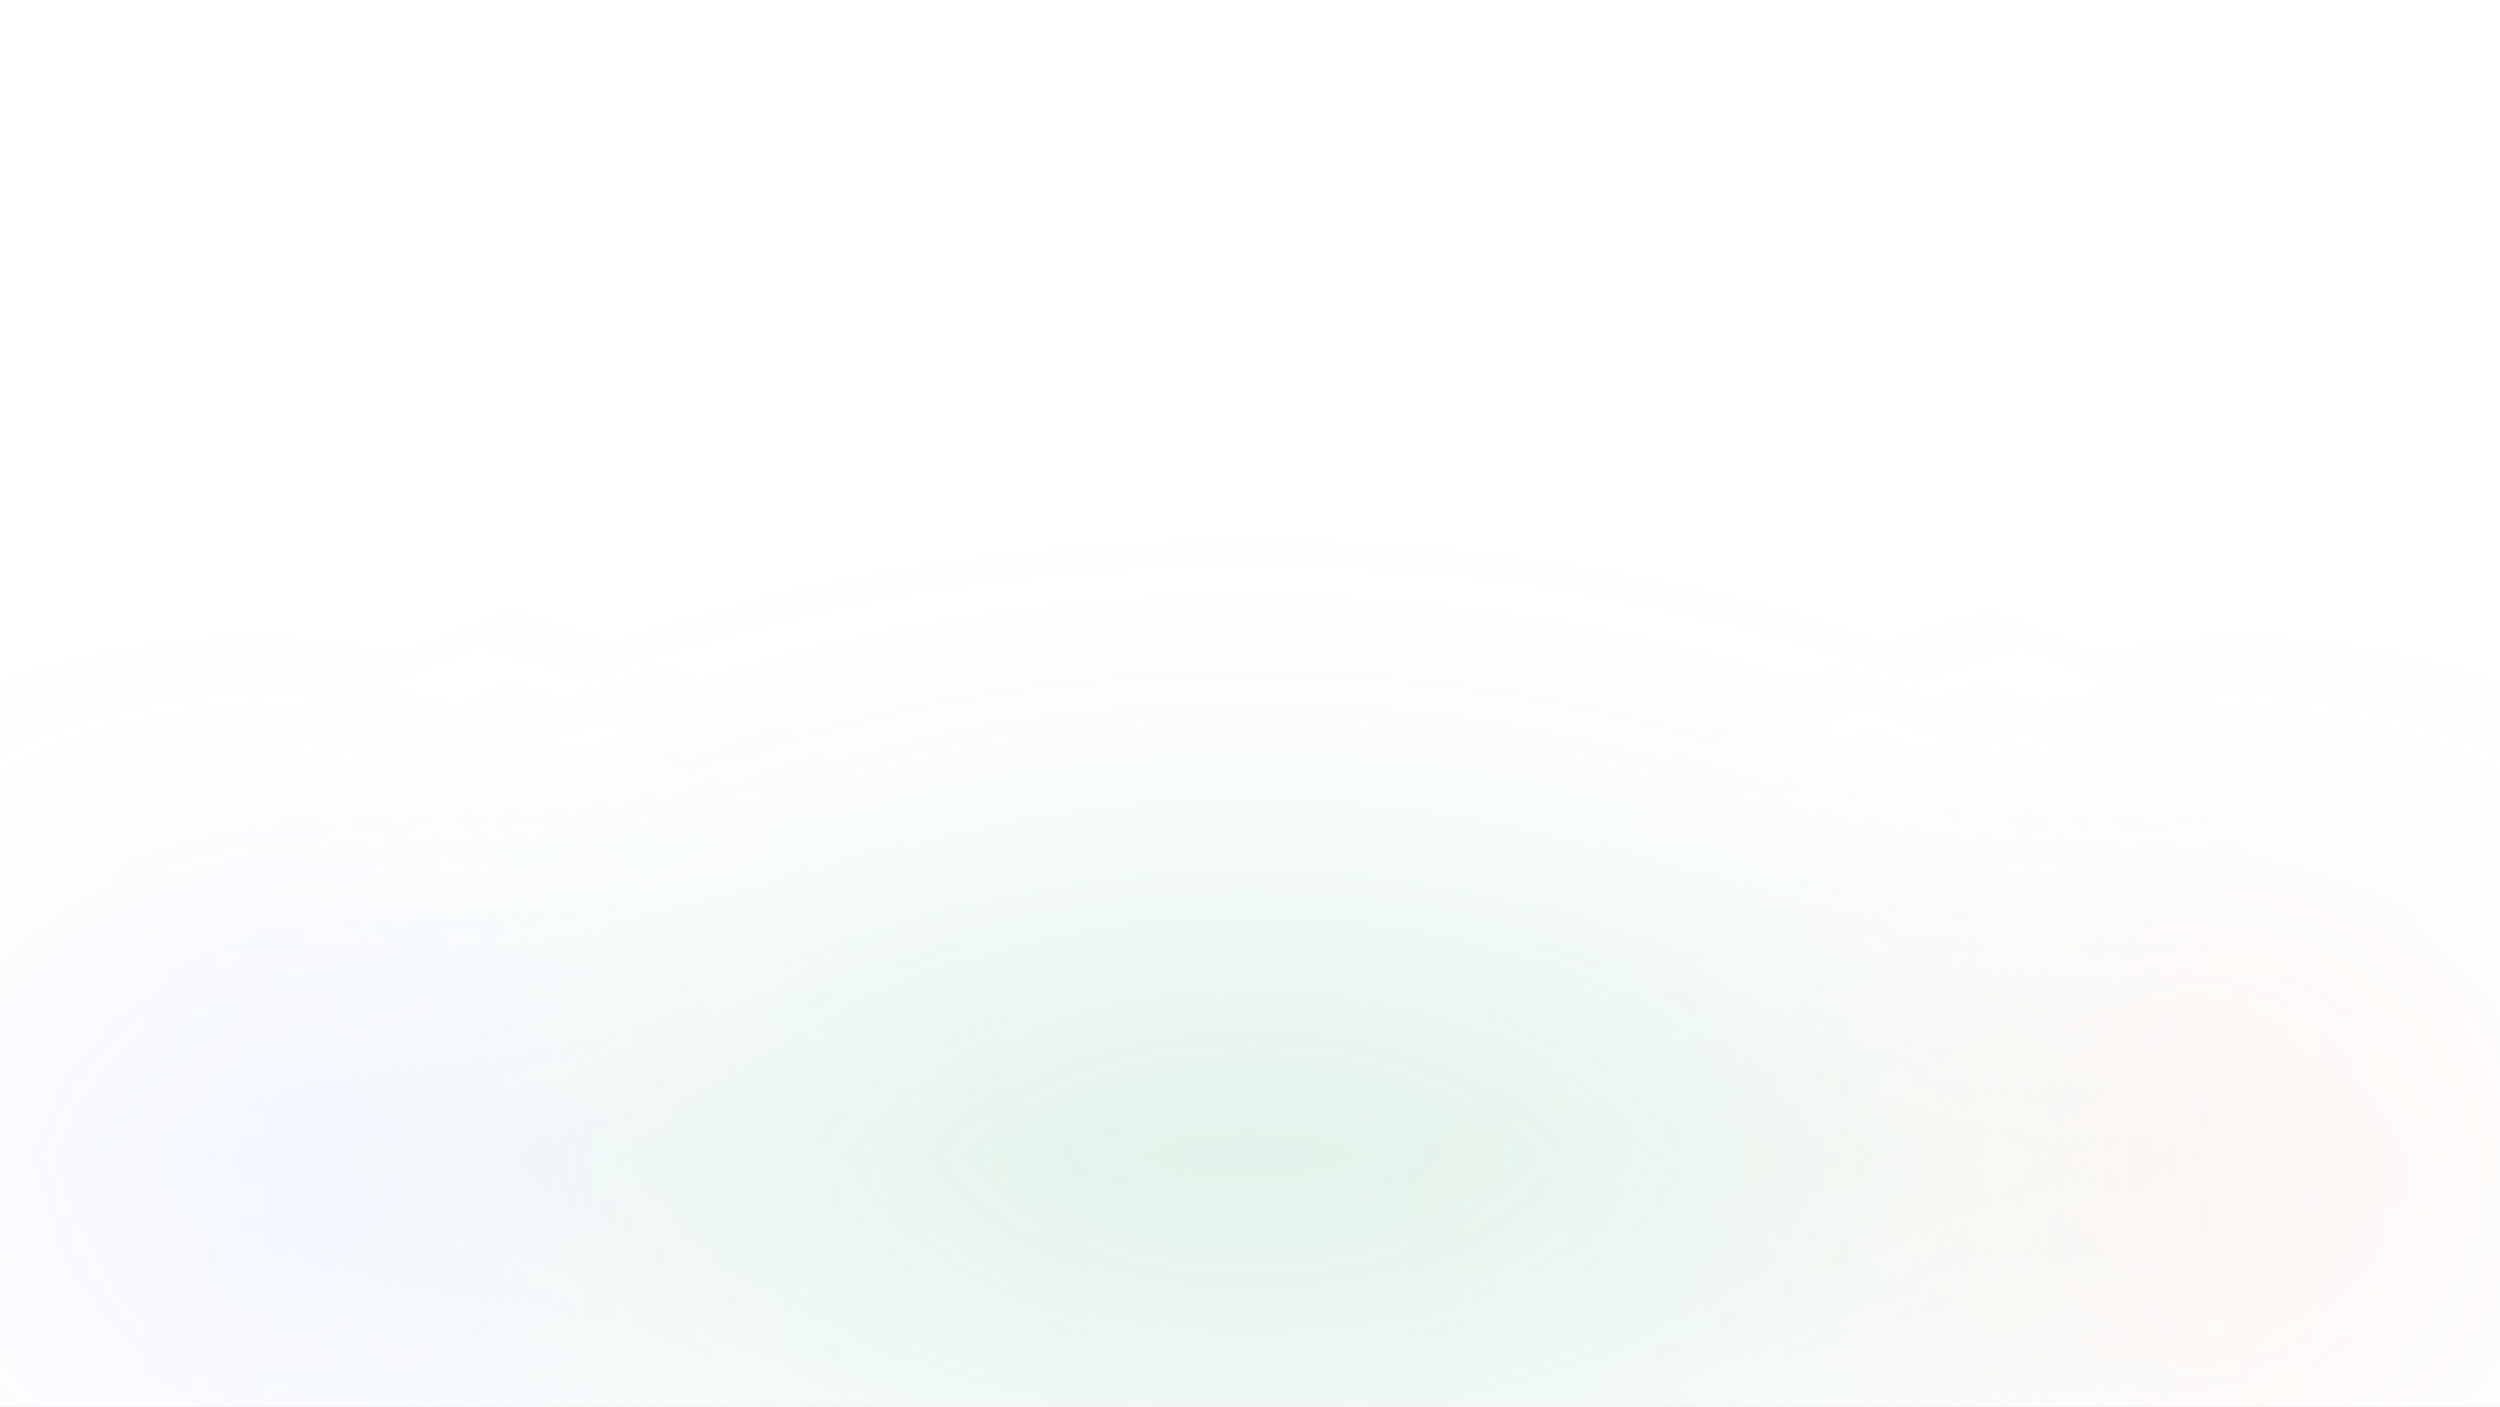
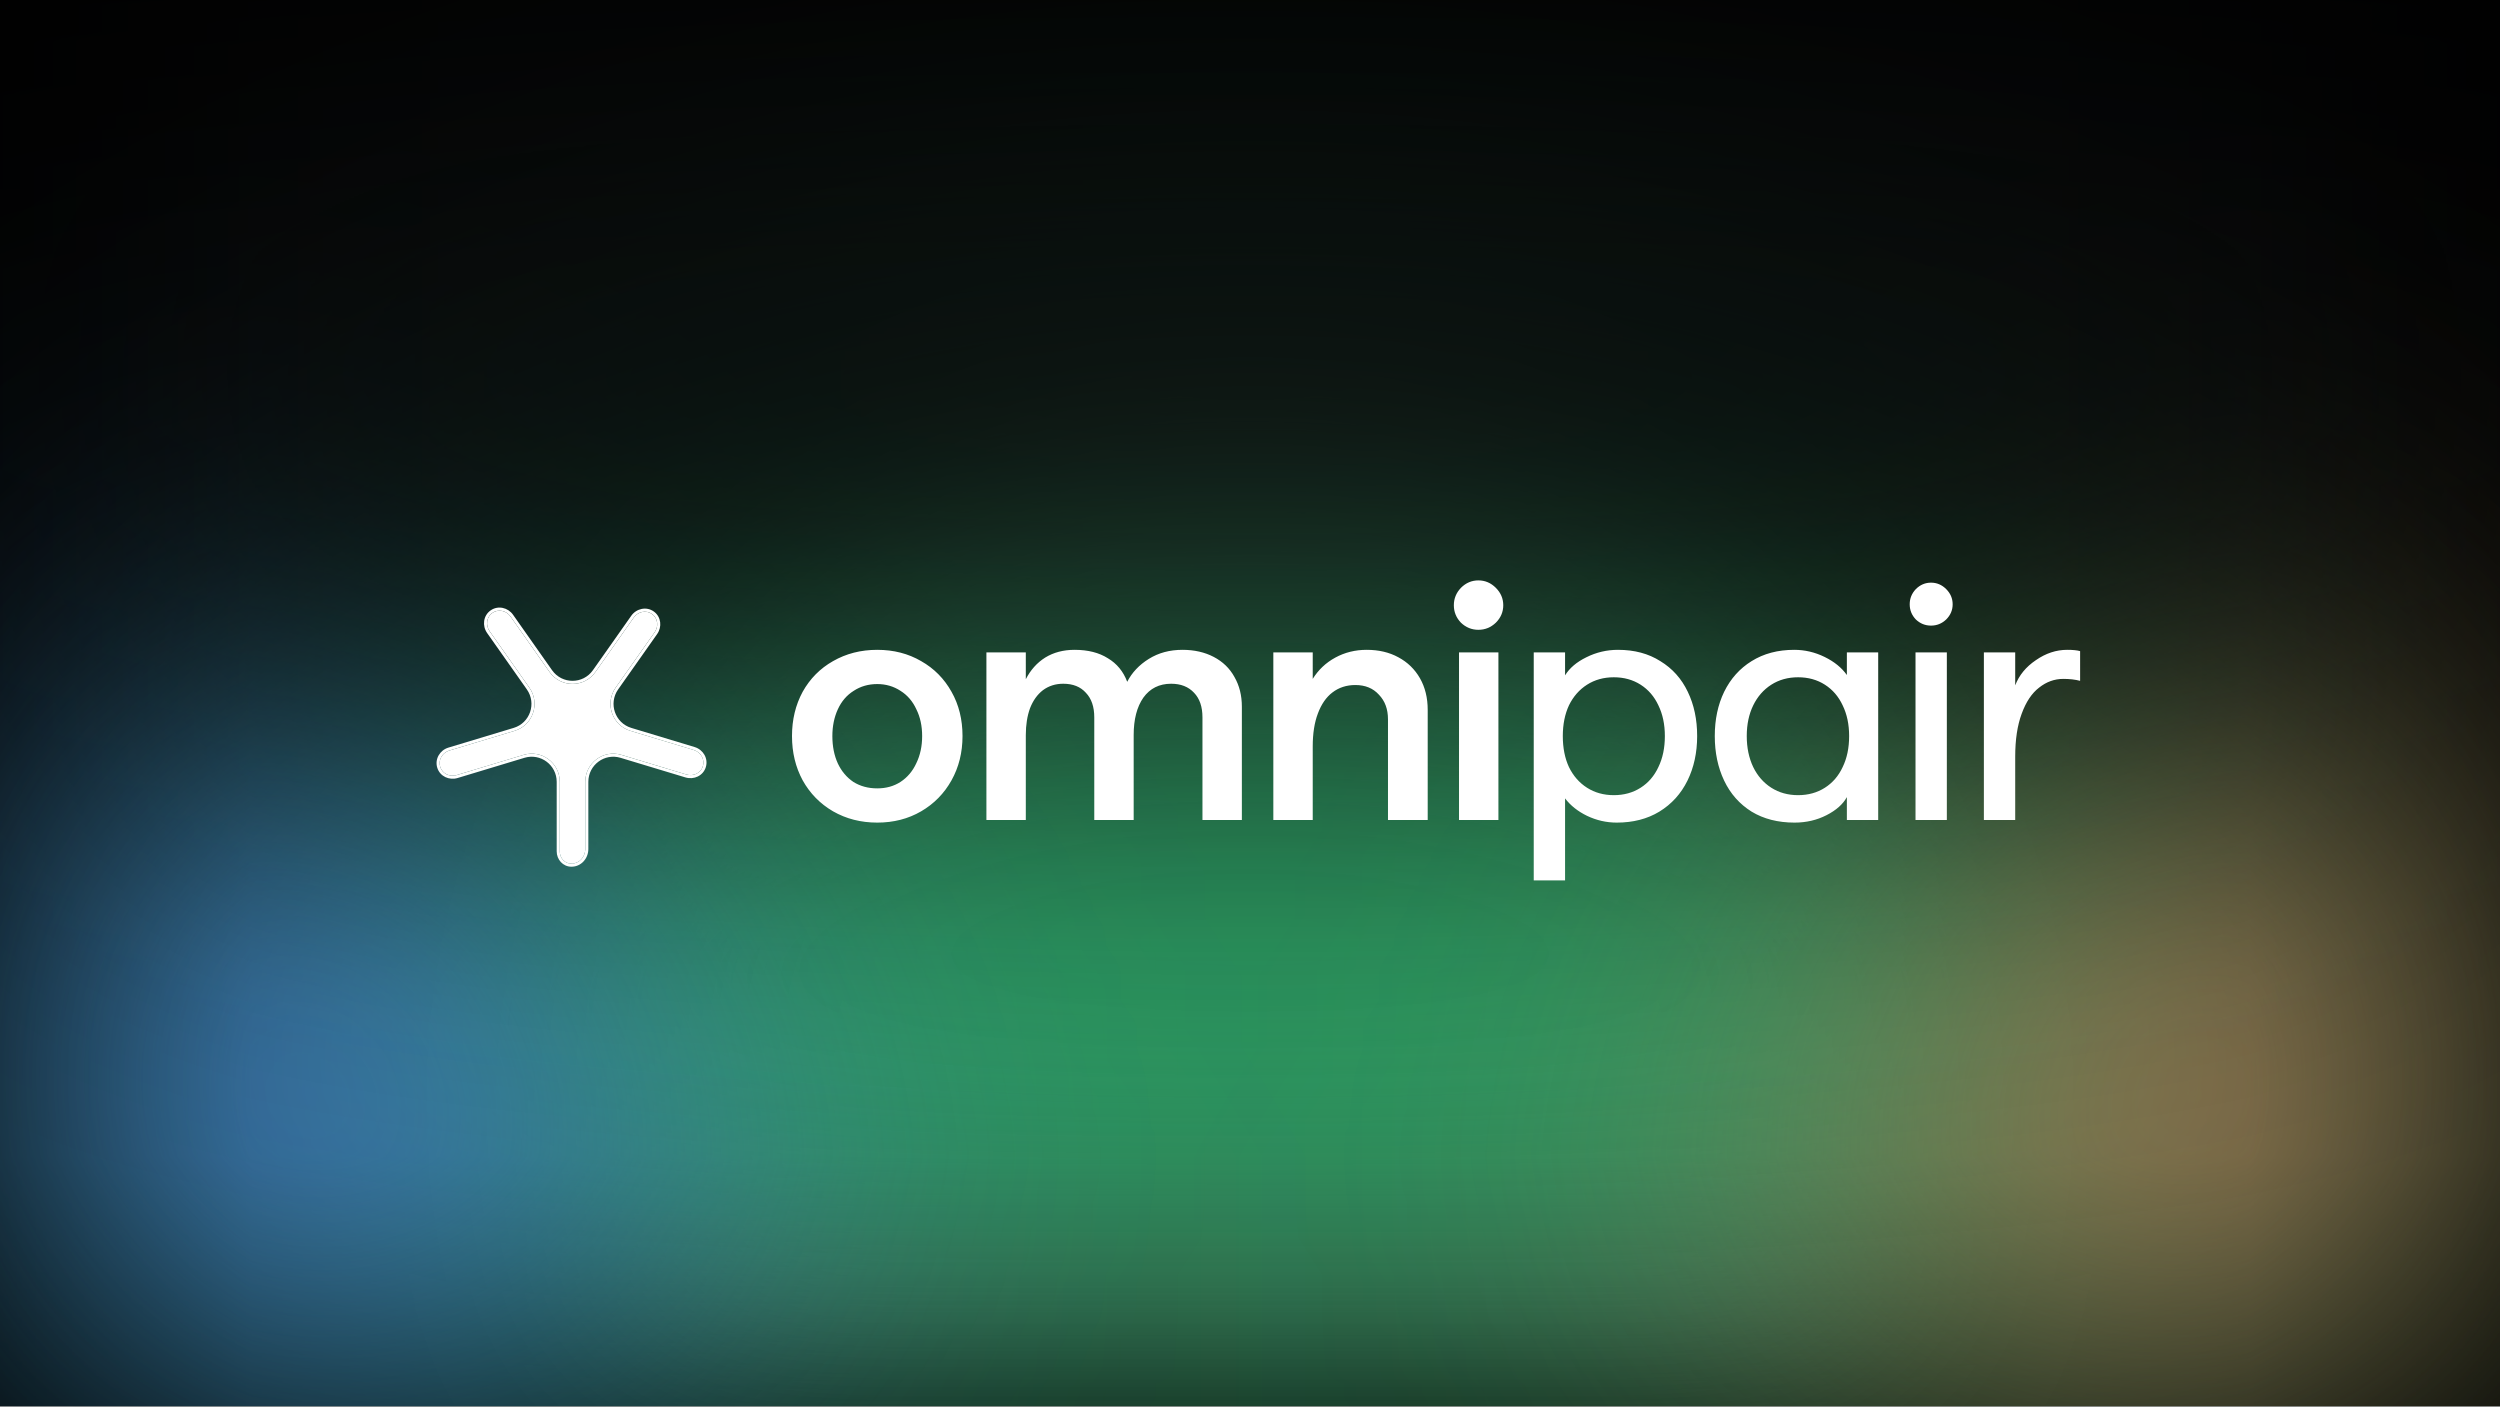
<svg xmlns="http://www.w3.org/2000/svg" width="1200" height="675" viewBox="0 0 1200 675" fill="none">
-   <g clip-path="url(#clip0_1038_98)">
-     <rect width="1200" height="675" fill="white" />
-     <rect x="-200" y="-569" width="1600" height="1600" fill="white" />
-     <g opacity="0.4" filter="url(#filter0_f_1038_98)">
-       <circle cx="600" cy="754.5" r="232.5" fill="white" />
+   <g clip-path="url(#clip0_438_712)">
+     <rect width="1200" height="675" fill="#0A0B0C" />
+     <rect x="-200" y="-569" width="1600" height="1600" fill="black" />
+     <g opacity="0.2" filter="url(#filter0_f_438_712)">
+       <circle cx="600" cy="529" r="310" fill="white" />
    </g>
-     <g opacity="0.4">
-       <g filter="url(#filter1_f_1038_98)">
-         <circle cx="600" cy="1102.5" r="571.5" fill="#2CA868" />
-       </g>
-       <g filter="url(#filter2_f_1038_98)">
-         <circle cx="-97.5" cy="1102.5" r="571.5" fill="#5179FB" />
-       </g>
-       <g filter="url(#filter3_f_1038_98)">
-         <circle cx="1297.5" cy="1102.5" r="571.5" fill="#E07655" />
-       </g>
+     <g filter="url(#filter1_f_438_712)">
+       <circle cx="600" cy="993" r="762" fill="#2CA868" />
    </g>
+     <g filter="url(#filter2_f_438_712)">
+       <circle cx="-330" cy="993" r="762" fill="#5179FB" />
+     </g>
+     <g filter="url(#filter3_f_438_712)">
+       <circle cx="1530" cy="993" r="762" fill="#E07655" />
+     </g>
+     <g filter="url(#filter4_f_438_712)">
+       <ellipse cx="598" cy="173" rx="762" ry="154" fill="#0A0B0C" />
+     </g>
+     <path d="M333.012 360.005C336.352 361.015 338.401 364.446 337.383 367.783C336.37 371.109 332.795 372.762 329.467 371.756L298.255 362.329C289.615 359.725 280.926 366.209 280.926 375.273V407.559C280.926 411.332 278.067 414.547 274.293 414.547C271.1 414.547 268.688 411.856 268.688 408.663V375.273C268.688 366.209 259.975 359.725 251.335 362.329L219.222 372.032C215.9 373.036 212.332 371.405 211.298 368.094C210.253 364.744 212.306 361.28 215.666 360.265L246.979 350.809C255.79 348.156 259.412 337.619 254.101 330.079L235.03 303.007C233.021 300.156 233.485 296.217 236.333 294.206C239.178 292.197 243.051 293.078 245.055 295.926L263.793 322.563C269.178 330.177 280.436 330.177 285.797 322.563L304.201 296.43C306.233 293.545 310.168 292.675 313.019 294.755C315.795 296.781 316.218 300.663 314.238 303.473L295.489 330.079C290.202 337.619 293.8 348.156 302.611 350.809L333.012 360.005Z" fill="white" />
+     <path d="M280.926 407.559V375.273C280.926 366.209 289.615 359.725 298.255 362.329L329.467 371.756C332.691 372.73 336.146 371.21 337.281 368.09L337.383 367.783C338.369 364.55 336.477 361.23 333.322 360.107L333.012 360.005L302.611 350.809C293.8 348.156 290.202 337.619 295.489 330.079L314.238 303.473C316.156 300.751 315.82 297.023 313.272 294.95L313.019 294.755C310.168 292.675 306.233 293.545 304.201 296.43L285.797 322.563C280.436 330.177 269.178 330.177 263.793 322.563L245.055 295.926C243.051 293.078 239.178 292.197 236.333 294.206L236.074 294.4C233.459 296.462 233.084 300.245 235.03 303.007L254.101 330.079C259.412 337.619 255.79 348.156 246.979 350.809L215.666 360.265L215.355 360.367C212.181 361.496 210.286 364.848 211.298 368.094C212.3 371.302 215.68 372.932 218.909 372.118L219.222 372.032L251.335 362.329C259.975 359.725 268.688 366.209 268.688 375.273V408.663L268.696 408.961C268.836 411.922 271.05 414.383 273.996 414.539L274.293 414.547C277.949 414.547 280.746 411.53 280.917 407.911L280.926 407.559ZM282.402 407.559C282.402 412.046 278.981 416.023 274.294 416.023C270.193 416.023 267.212 412.576 267.212 408.663V375.273C267.212 367.195 259.449 361.426 251.762 363.743L251.761 363.742L219.648 373.446C215.65 374.654 211.194 372.713 209.89 368.534C208.575 364.323 211.174 360.079 215.239 358.851L246.552 349.395C254.394 347.034 257.628 337.65 252.894 330.929L233.823 303.858C231.399 300.418 231.894 295.534 235.482 293C239.066 290.47 243.841 291.635 246.262 295.076L264.998 321.71C269.795 328.494 279.819 328.49 284.589 321.713L302.994 295.58C305.446 292.099 310.297 290.942 313.889 293.563C317.39 296.118 317.834 300.932 315.445 304.323L296.696 330.929C291.984 337.654 295.2 347.036 303.037 349.395L303.038 349.396L333.44 358.592C337.481 359.814 340.075 364.018 338.796 368.214C337.516 372.411 333.051 374.381 329.04 373.17L297.829 363.742C290.145 361.426 282.402 367.192 282.402 375.273V407.559Z" fill="white" />
+     <path d="M421.082 394.852C413.228 394.852 406.149 393.044 399.845 389.426C393.644 385.809 388.787 380.849 385.273 374.545C381.863 368.241 380.158 361.162 380.158 353.307C380.158 345.453 381.863 338.374 385.273 332.07C388.787 325.766 393.644 320.857 399.845 317.343C406.149 313.726 413.228 311.918 421.082 311.918C428.936 311.918 435.964 313.726 442.165 317.343C448.365 320.857 453.222 325.766 456.736 332.07C460.25 338.271 462.007 345.35 462.007 353.307C462.007 361.162 460.25 368.241 456.736 374.545C453.222 380.849 448.365 385.809 442.165 389.426C435.964 393.044 428.936 394.852 421.082 394.852ZM421.082 378.42C425.319 378.42 429.04 377.387 432.243 375.32C435.55 373.15 438.082 370.153 439.839 366.329C441.699 362.505 442.63 358.165 442.63 353.307C442.63 348.45 441.699 344.161 439.839 340.441C438.082 336.617 435.55 333.672 432.243 331.605C428.936 329.435 425.216 328.35 421.082 328.35C416.845 328.35 413.073 329.435 409.766 331.605C406.459 333.672 403.927 336.617 402.17 340.441C400.413 344.265 399.535 348.554 399.535 353.307C399.535 358.268 400.413 362.66 402.17 366.484C403.927 370.204 406.407 373.15 409.611 375.32C412.918 377.387 416.742 378.42 421.082 378.42ZM473.476 313.158H492.388V326.024C494.661 321.581 497.762 318.119 501.689 315.638C505.719 313.158 510.421 311.918 515.795 311.918C522.203 311.918 527.525 313.261 531.762 315.948C536.103 318.532 539.203 322.304 541.063 327.265C543.337 322.821 546.799 319.152 551.449 316.258C556.1 313.365 561.474 311.918 567.571 311.918C573.255 311.918 578.267 313.055 582.608 315.328C586.948 317.602 590.255 320.805 592.529 324.939C594.906 329.073 596.094 333.827 596.094 339.201V393.612H577.182V344.316C577.182 339.253 575.839 335.325 573.152 332.535C570.465 329.641 566.796 328.195 562.146 328.195C556.462 328.195 552.018 330.417 548.814 334.86C545.714 339.304 544.164 345.298 544.164 352.842V393.612H525.251V344.316C525.251 339.253 523.908 335.325 521.221 332.535C518.637 329.641 515.02 328.195 510.37 328.195C506.649 328.195 503.394 329.228 500.604 331.295C497.917 333.362 495.85 336.256 494.403 339.976C493.059 343.696 492.388 347.985 492.388 352.842V393.612H473.476V313.158ZM611.199 313.158H630.111V325.869C632.798 321.529 636.415 318.119 640.962 315.638C645.509 313.158 650.522 311.918 655.999 311.918C661.786 311.918 666.85 313.106 671.191 315.483C675.634 317.86 679.096 321.219 681.577 325.559C684.057 329.9 685.297 334.964 685.297 340.751V393.612H666.23V345.247C666.23 340.389 664.783 336.462 661.889 333.465C659.099 330.365 655.327 328.815 650.573 328.815C646.336 328.815 642.667 330.003 639.567 332.38C636.57 334.654 634.245 338.012 632.591 342.456C630.938 346.797 630.111 352.067 630.111 358.268V393.612H611.199V313.158ZM700.328 313.158H719.24V393.612H700.328V313.158ZM700.328 377.645H719.24V393.612H700.328V377.645ZM700.328 313.158H713.039V329.125H700.328V313.158ZM709.629 302.307C706.425 302.307 703.635 301.17 701.258 298.896C698.984 296.519 697.847 293.729 697.847 290.525C697.847 287.322 698.984 284.531 701.258 282.154C703.635 279.778 706.425 278.589 709.629 278.589C712.832 278.589 715.623 279.778 718 282.154C720.377 284.531 721.565 287.322 721.565 290.525C721.565 293.729 720.377 296.519 718 298.896C715.623 301.17 712.832 302.307 709.629 302.307ZM736.195 313.158H751.232V324.164C753.402 320.65 756.812 317.757 761.463 315.483C766.217 313.106 771.28 311.918 776.654 311.918C784.509 311.918 791.278 313.726 796.962 317.343C802.749 320.857 807.141 325.766 810.138 332.07C813.135 338.271 814.634 345.35 814.634 353.307C814.634 361.265 813.083 368.396 809.983 374.7C806.883 381.004 802.387 385.964 796.497 389.581C790.709 393.095 783.888 394.852 776.034 394.852C771.074 394.852 766.32 393.767 761.773 391.597C757.329 389.426 753.815 386.636 751.232 383.226V422.6H736.195V313.158ZM774.639 381.676C779.496 381.676 783.785 380.487 787.506 378.11C791.226 375.733 794.068 372.426 796.032 368.189C798.098 363.952 799.132 358.991 799.132 353.307C799.132 347.727 798.098 342.818 796.032 338.581C794.068 334.344 791.226 331.037 787.506 328.66C783.785 326.283 779.496 325.094 774.639 325.094C769.782 325.094 765.493 326.283 761.773 328.66C758.052 331.037 755.159 334.344 753.092 338.581C751.128 342.818 750.146 347.727 750.146 353.307C750.146 358.991 751.128 363.952 753.092 368.189C755.159 372.426 758.052 375.733 761.773 378.11C765.493 380.487 769.782 381.676 774.639 381.676ZM861.385 394.852C853.427 394.852 846.555 393.095 840.767 389.581C834.98 385.964 830.588 381.004 827.591 374.7C824.594 368.396 823.095 361.265 823.095 353.307C823.095 345.35 824.594 338.271 827.591 332.07C830.691 325.766 835.083 320.857 840.767 317.343C846.555 313.726 853.375 311.918 861.23 311.918C866.293 311.918 871.151 313.055 875.801 315.328C880.452 317.602 884.017 320.495 886.497 324.009V313.158H901.534V393.612H886.497V382.606C884.637 386.016 881.382 388.91 876.731 391.287C872.081 393.664 866.965 394.852 861.385 394.852ZM863.09 381.676C867.947 381.676 872.236 380.487 875.956 378.11C879.677 375.733 882.519 372.426 884.482 368.189C886.549 363.952 887.583 358.991 887.583 353.307C887.583 347.727 886.549 342.818 884.482 338.581C882.519 334.344 879.677 331.037 875.956 328.66C872.236 326.283 867.947 325.094 863.09 325.094C858.233 325.094 853.944 326.283 850.223 328.66C846.503 331.037 843.609 334.344 841.542 338.581C839.476 342.818 838.442 347.727 838.442 353.307C838.442 358.888 839.476 363.849 841.542 368.189C843.609 372.426 846.503 375.733 850.223 378.11C853.944 380.487 858.233 381.676 863.09 381.676ZM919.448 313.158H934.485V393.612H919.448V313.158ZM919.448 380.746H934.485V393.612H919.448V380.746ZM919.448 313.158H929.369V326.024H919.448V313.158ZM926.889 300.292C924.099 300.292 921.67 299.31 919.603 297.346C917.64 295.279 916.658 292.851 916.658 290.06C916.658 287.27 917.64 284.841 919.603 282.775C921.67 280.708 924.099 279.674 926.889 279.674C929.679 279.674 932.108 280.708 934.175 282.775C936.242 284.841 937.275 287.27 937.275 290.06C937.275 292.851 936.242 295.279 934.175 297.346C932.108 299.31 929.679 300.292 926.889 300.292ZM998.457 326.799C996.081 326.179 993.394 325.869 990.397 325.869C986.159 325.869 982.284 327.265 978.77 330.055C975.257 332.742 972.466 336.927 970.399 342.611C968.332 348.192 967.299 355.064 967.299 363.229V393.612H952.262V313.158H967.299V328.97C969.159 324.113 972.466 320.082 977.22 316.878C981.974 313.571 986.986 311.918 992.257 311.918C994.944 311.918 997.011 312.125 998.457 312.538V326.799ZM952.262 380.746H967.299V393.612H952.262V380.746ZM952.262 313.158H958.463V326.024H952.262V313.158Z" fill="white" />
  </g>
  <defs>
-     <filter id="filter0_f_1038_98" x="267.5" y="422" width="665" height="665" filterUnits="userSpaceOnUse" color-interpolation-filters="sRGB">
+     <filter id="filter0_f_438_712" x="190" y="119" width="820" height="820" filterUnits="userSpaceOnUse" color-interpolation-filters="sRGB">
      <feFlood flood-opacity="0" result="BackgroundImageFix" />
      <feBlend mode="normal" in="SourceGraphic" in2="BackgroundImageFix" result="shape" />
-       <feGaussianBlur stdDeviation="50" result="effect1_foregroundBlur_1038_98" />
+       <feGaussianBlur stdDeviation="50" result="effect1_foregroundBlur_438_712" />
    </filter>
-     <filter id="filter1_f_1038_98" x="-392.25" y="110.25" width="1984.5" height="1984.5" filterUnits="userSpaceOnUse" color-interpolation-filters="sRGB">
+     <filter id="filter1_f_438_712" x="-723" y="-330" width="2646" height="2646" filterUnits="userSpaceOnUse" color-interpolation-filters="sRGB">
      <feFlood flood-opacity="0" result="BackgroundImageFix" />
      <feBlend mode="normal" in="SourceGraphic" in2="BackgroundImageFix" result="shape" />
-       <feGaussianBlur stdDeviation="210.375" result="effect1_foregroundBlur_1038_98" />
+       <feGaussianBlur stdDeviation="280.5" result="effect1_foregroundBlur_438_712" />
    </filter>
-     <filter id="filter2_f_1038_98" x="-1089.75" y="110.25" width="1984.5" height="1984.5" filterUnits="userSpaceOnUse" color-interpolation-filters="sRGB">
+     <filter id="filter2_f_438_712" x="-1653" y="-330" width="2646" height="2646" filterUnits="userSpaceOnUse" color-interpolation-filters="sRGB">
      <feFlood flood-opacity="0" result="BackgroundImageFix" />
      <feBlend mode="normal" in="SourceGraphic" in2="BackgroundImageFix" result="shape" />
-       <feGaussianBlur stdDeviation="210.375" result="effect1_foregroundBlur_1038_98" />
+       <feGaussianBlur stdDeviation="280.5" result="effect1_foregroundBlur_438_712" />
    </filter>
-     <filter id="filter3_f_1038_98" x="305.25" y="110.25" width="1984.5" height="1984.5" filterUnits="userSpaceOnUse" color-interpolation-filters="sRGB">
+     <filter id="filter3_f_438_712" x="207" y="-330" width="2646" height="2646" filterUnits="userSpaceOnUse" color-interpolation-filters="sRGB">
      <feFlood flood-opacity="0" result="BackgroundImageFix" />
      <feBlend mode="normal" in="SourceGraphic" in2="BackgroundImageFix" result="shape" />
-       <feGaussianBlur stdDeviation="210.375" result="effect1_foregroundBlur_1038_98" />
+       <feGaussianBlur stdDeviation="280.5" result="effect1_foregroundBlur_438_712" />
    </filter>
-     <clipPath id="clip0_1038_98">
+     <filter id="filter4_f_438_712" x="-713.6" y="-530.6" width="2623.2" height="1407.2" filterUnits="userSpaceOnUse" color-interpolation-filters="sRGB">
+       <feFlood flood-opacity="0" result="BackgroundImageFix" />
+       <feBlend mode="normal" in="SourceGraphic" in2="BackgroundImageFix" result="shape" />
+       <feGaussianBlur stdDeviation="274.8" result="effect1_foregroundBlur_438_712" />
+     </filter>
+     <clipPath id="clip0_438_712">
      <rect width="1200" height="675" fill="white" />
    </clipPath>
  </defs>
</svg>
